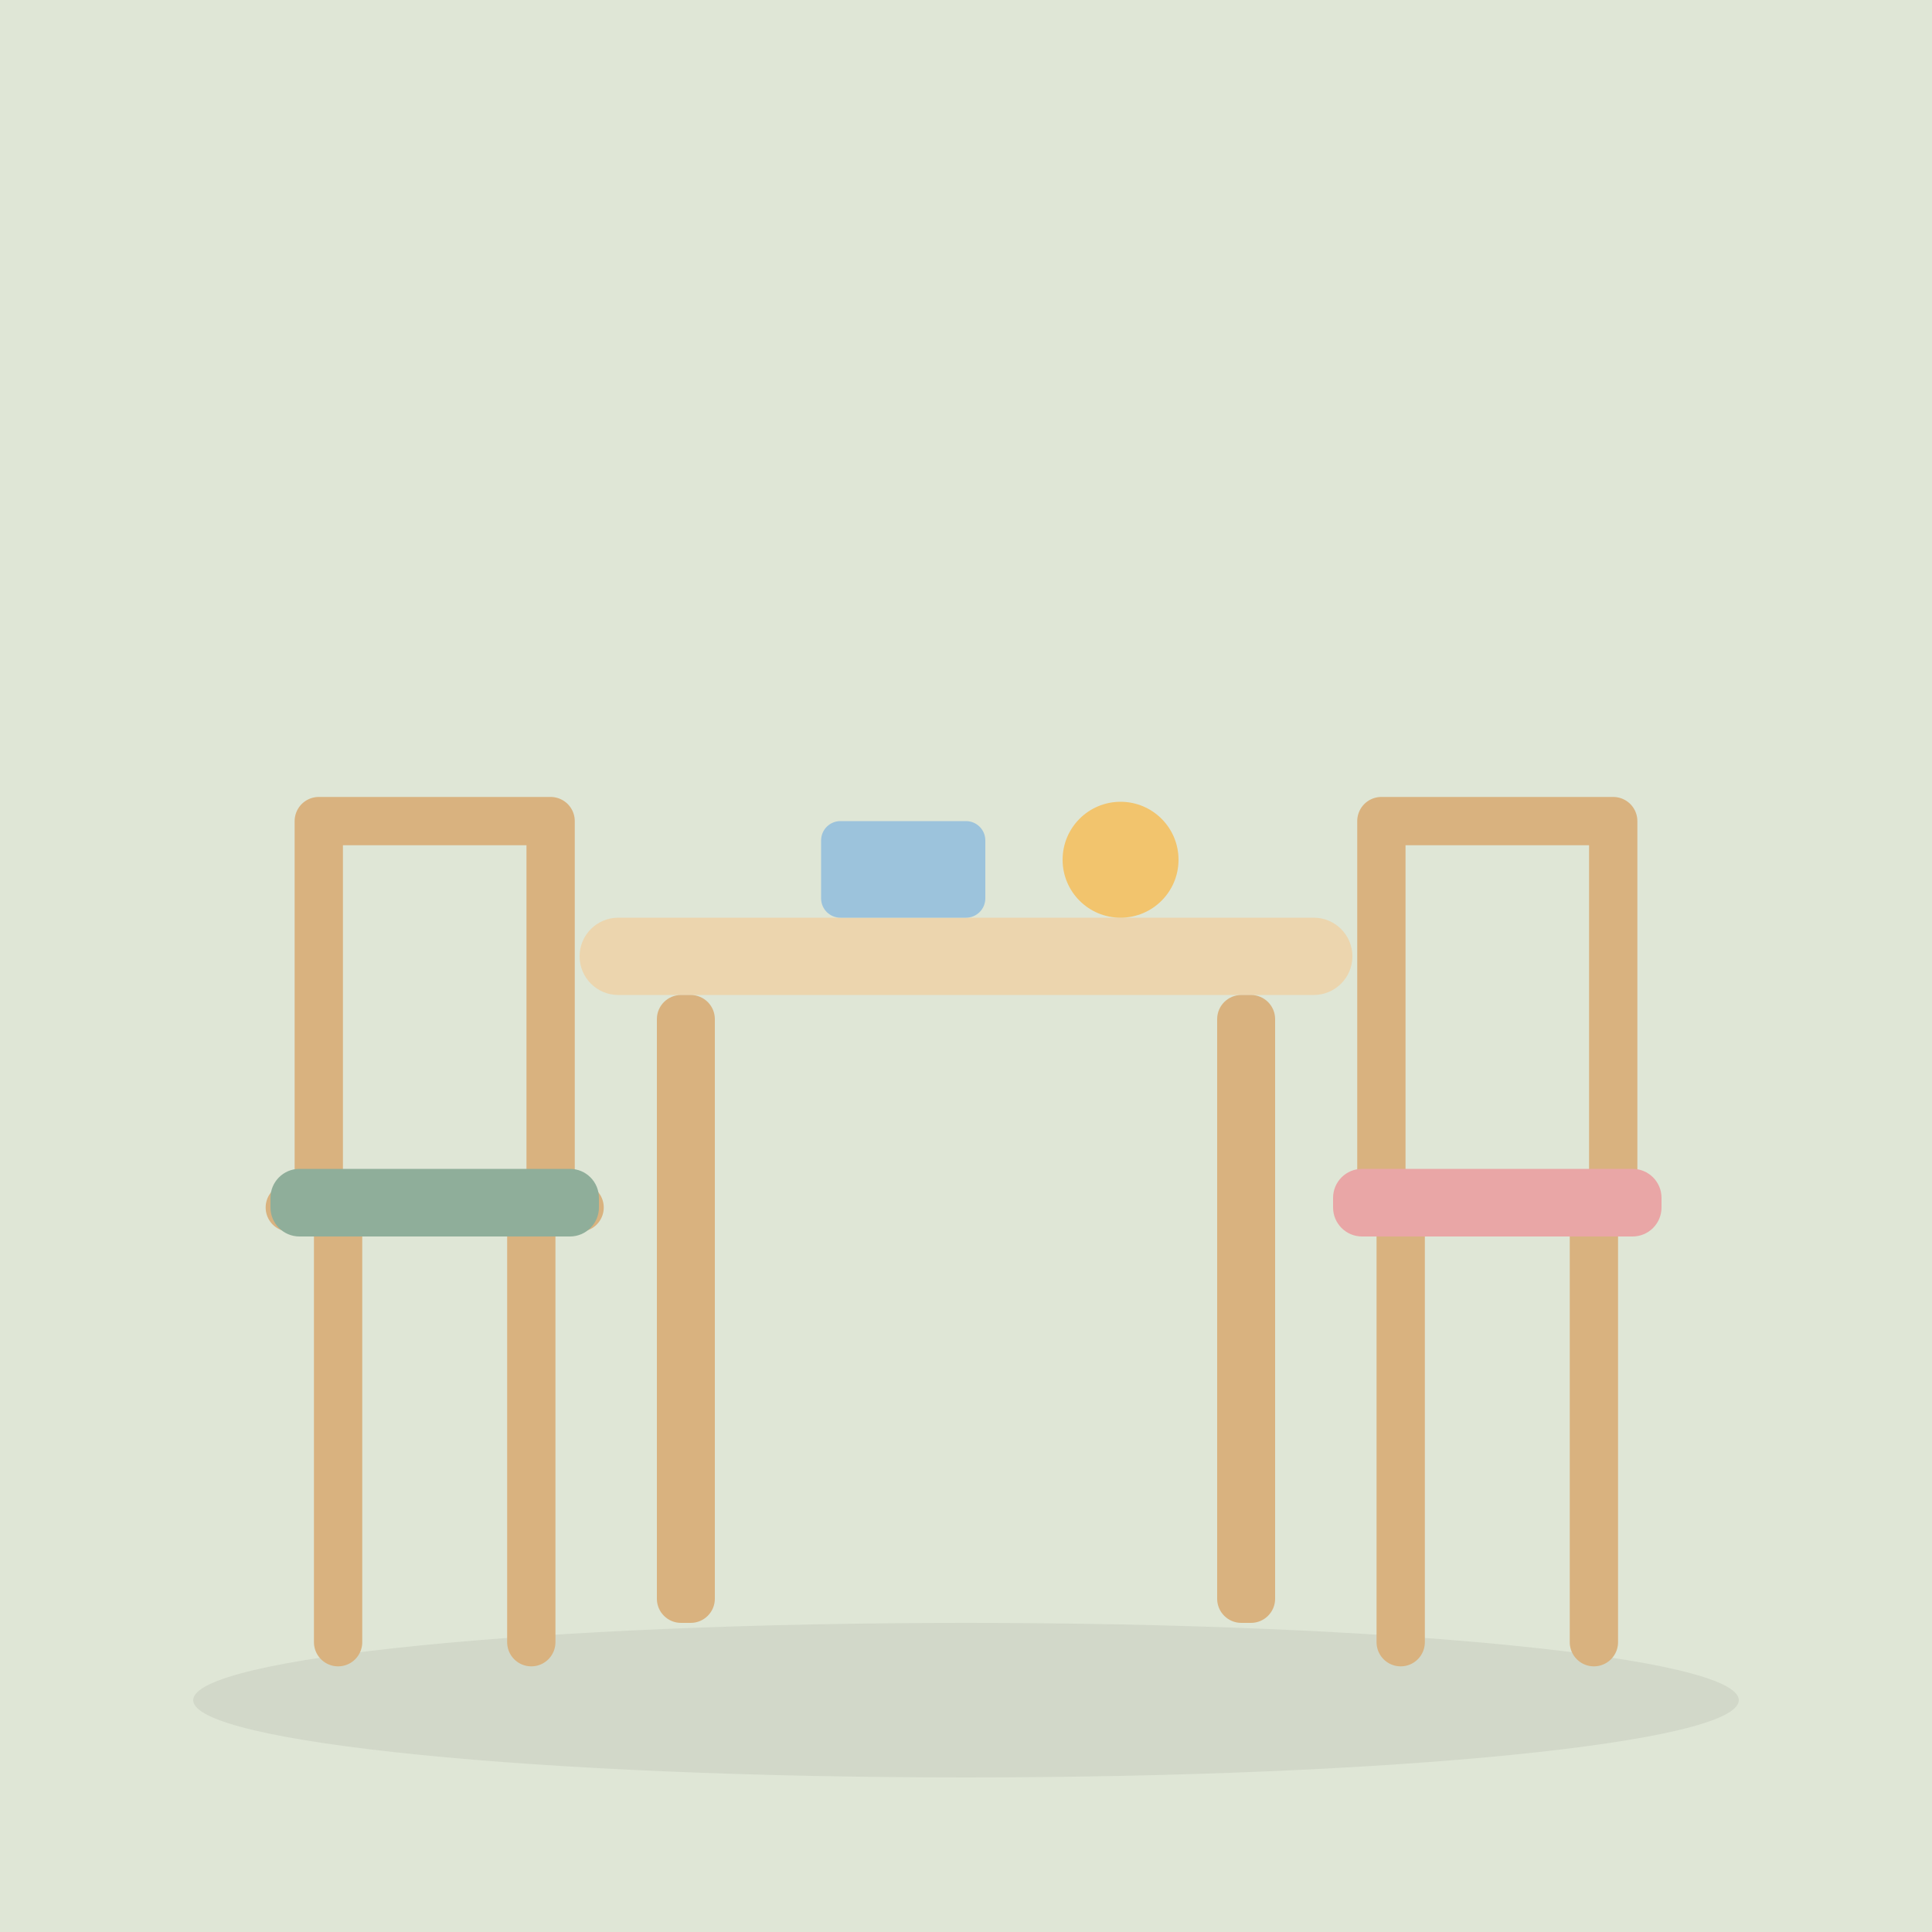
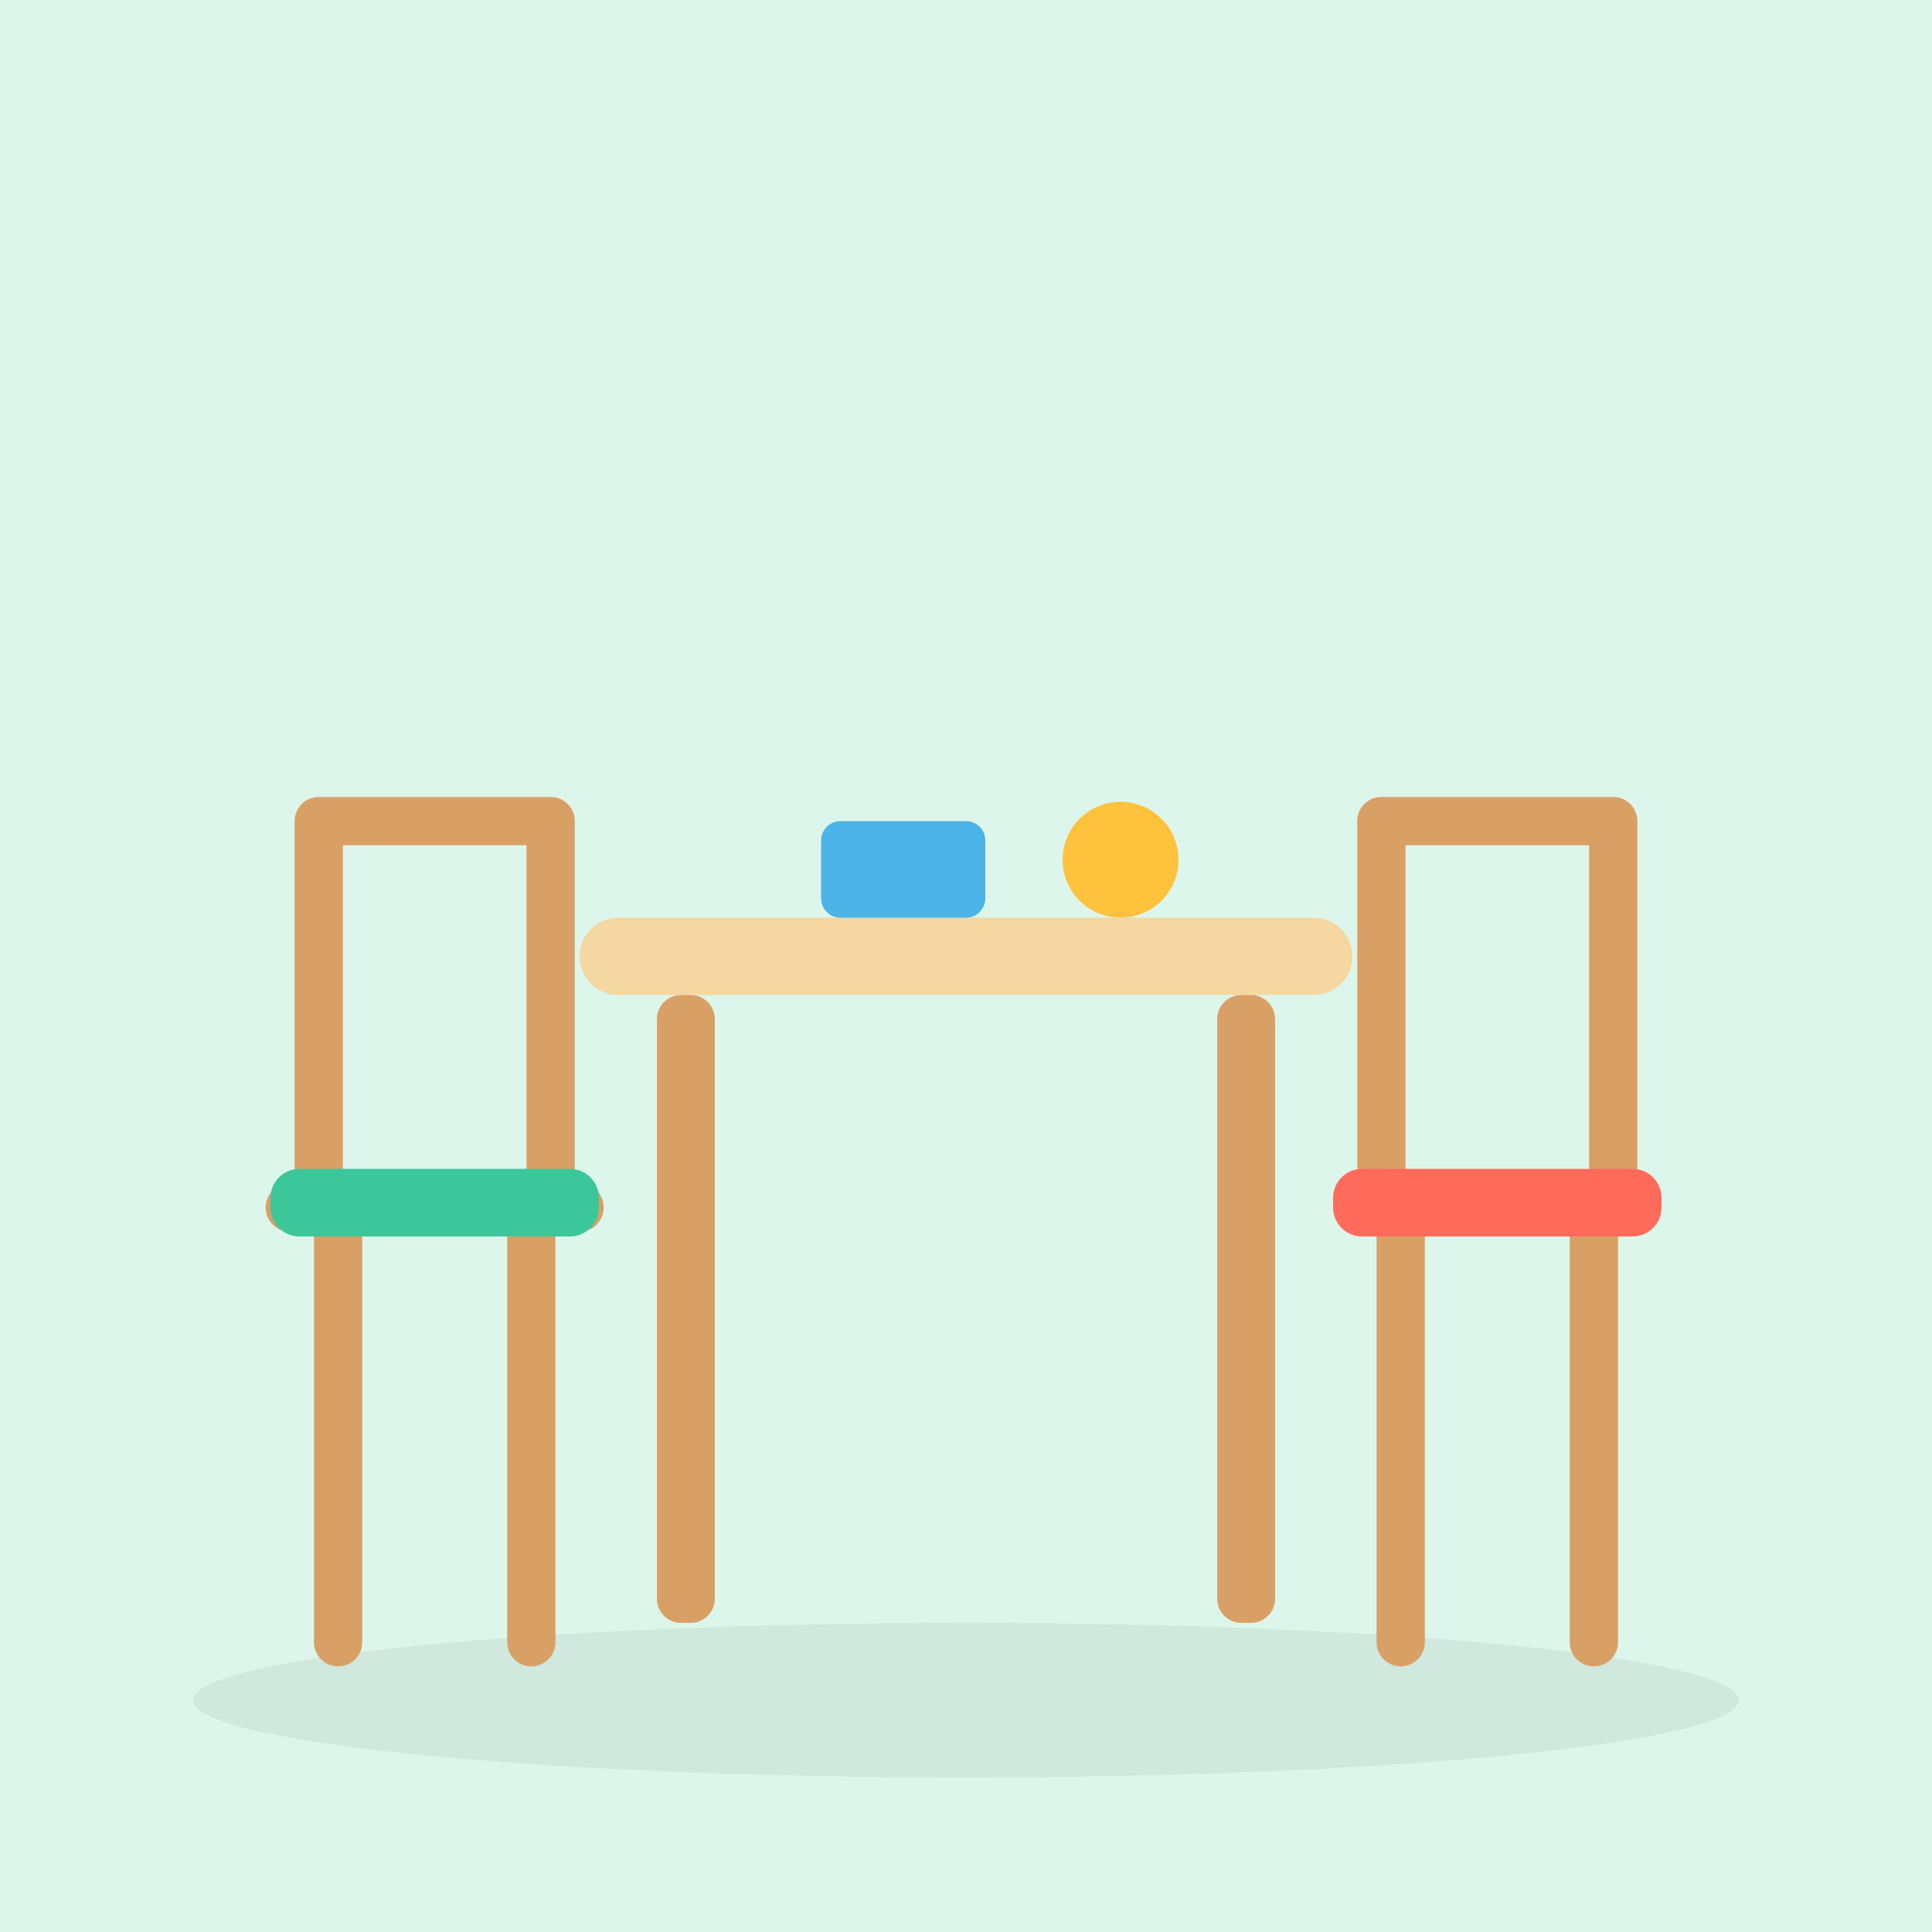
<svg xmlns="http://www.w3.org/2000/svg" viewBox="0 0 400 400">
-   <rect width="400" height="400" fill="#dfe6d6" />
+   <rect width="400" height="400" fill="#ddf6ec" />
  <ellipse cx="200" cy="352" rx="160" ry="16" fill="#000" opacity=".06" />
-   <rect x="120" y="190" width="160" height="16" rx="8" fill="#ecd5ae" />
-   <rect x="136" y="206" width="12" height="130" rx="5" fill="#d9b27f" />
-   <rect x="252" y="206" width="12" height="130" rx="5" fill="#d9b27f" />
-   <path d="M60 250h60M70 250v90M110 250v90M66 250v-80h48v80" fill="none" stroke="#d9b27f" stroke-width="10" stroke-linecap="round" stroke-linejoin="round" />
-   <rect x="56" y="242" width="68" height="14" rx="6" fill="#8fae9a" />
-   <path d="M290 250v90M330 250v90M286 250v-80h48v80" fill="none" stroke="#d9b27f" stroke-width="10" stroke-linecap="round" stroke-linejoin="round" />
-   <rect x="276" y="242" width="68" height="14" rx="6" fill="#e9a6a6" />
-   <rect x="170" y="170" width="34" height="20" rx="4" fill="#9cc3dc" />
-   <circle cx="232" cy="178" r="12" fill="#f2c46d" />
+   <rect x="120" y="190" width="160" height="16" rx="8" fill="#f5d7a1" />
+   <rect x="136" y="206" width="12" height="130" rx="5" fill="#d9a066" />
+   <rect x="252" y="206" width="12" height="130" rx="5" fill="#d9a066" />
+   <path d="M60 250h60M70 250v90M110 250v90M66 250v-80h48v80" fill="none" stroke="#d9a066" stroke-width="10" stroke-linecap="round" stroke-linejoin="round" />
+   <rect x="56" y="242" width="68" height="14" rx="6" fill="#3cc79a" />
+   <path d="M290 250v90M330 250v90M286 250v-80h48v80" fill="none" stroke="#d9a066" stroke-width="10" stroke-linecap="round" stroke-linejoin="round" />
+   <rect x="276" y="242" width="68" height="14" rx="6" fill="#ff6b5b" />
+   <rect x="170" y="170" width="34" height="20" rx="4" fill="#4cb4e7" />
+   <circle cx="232" cy="178" r="12" fill="#ffc23d" />
</svg>
